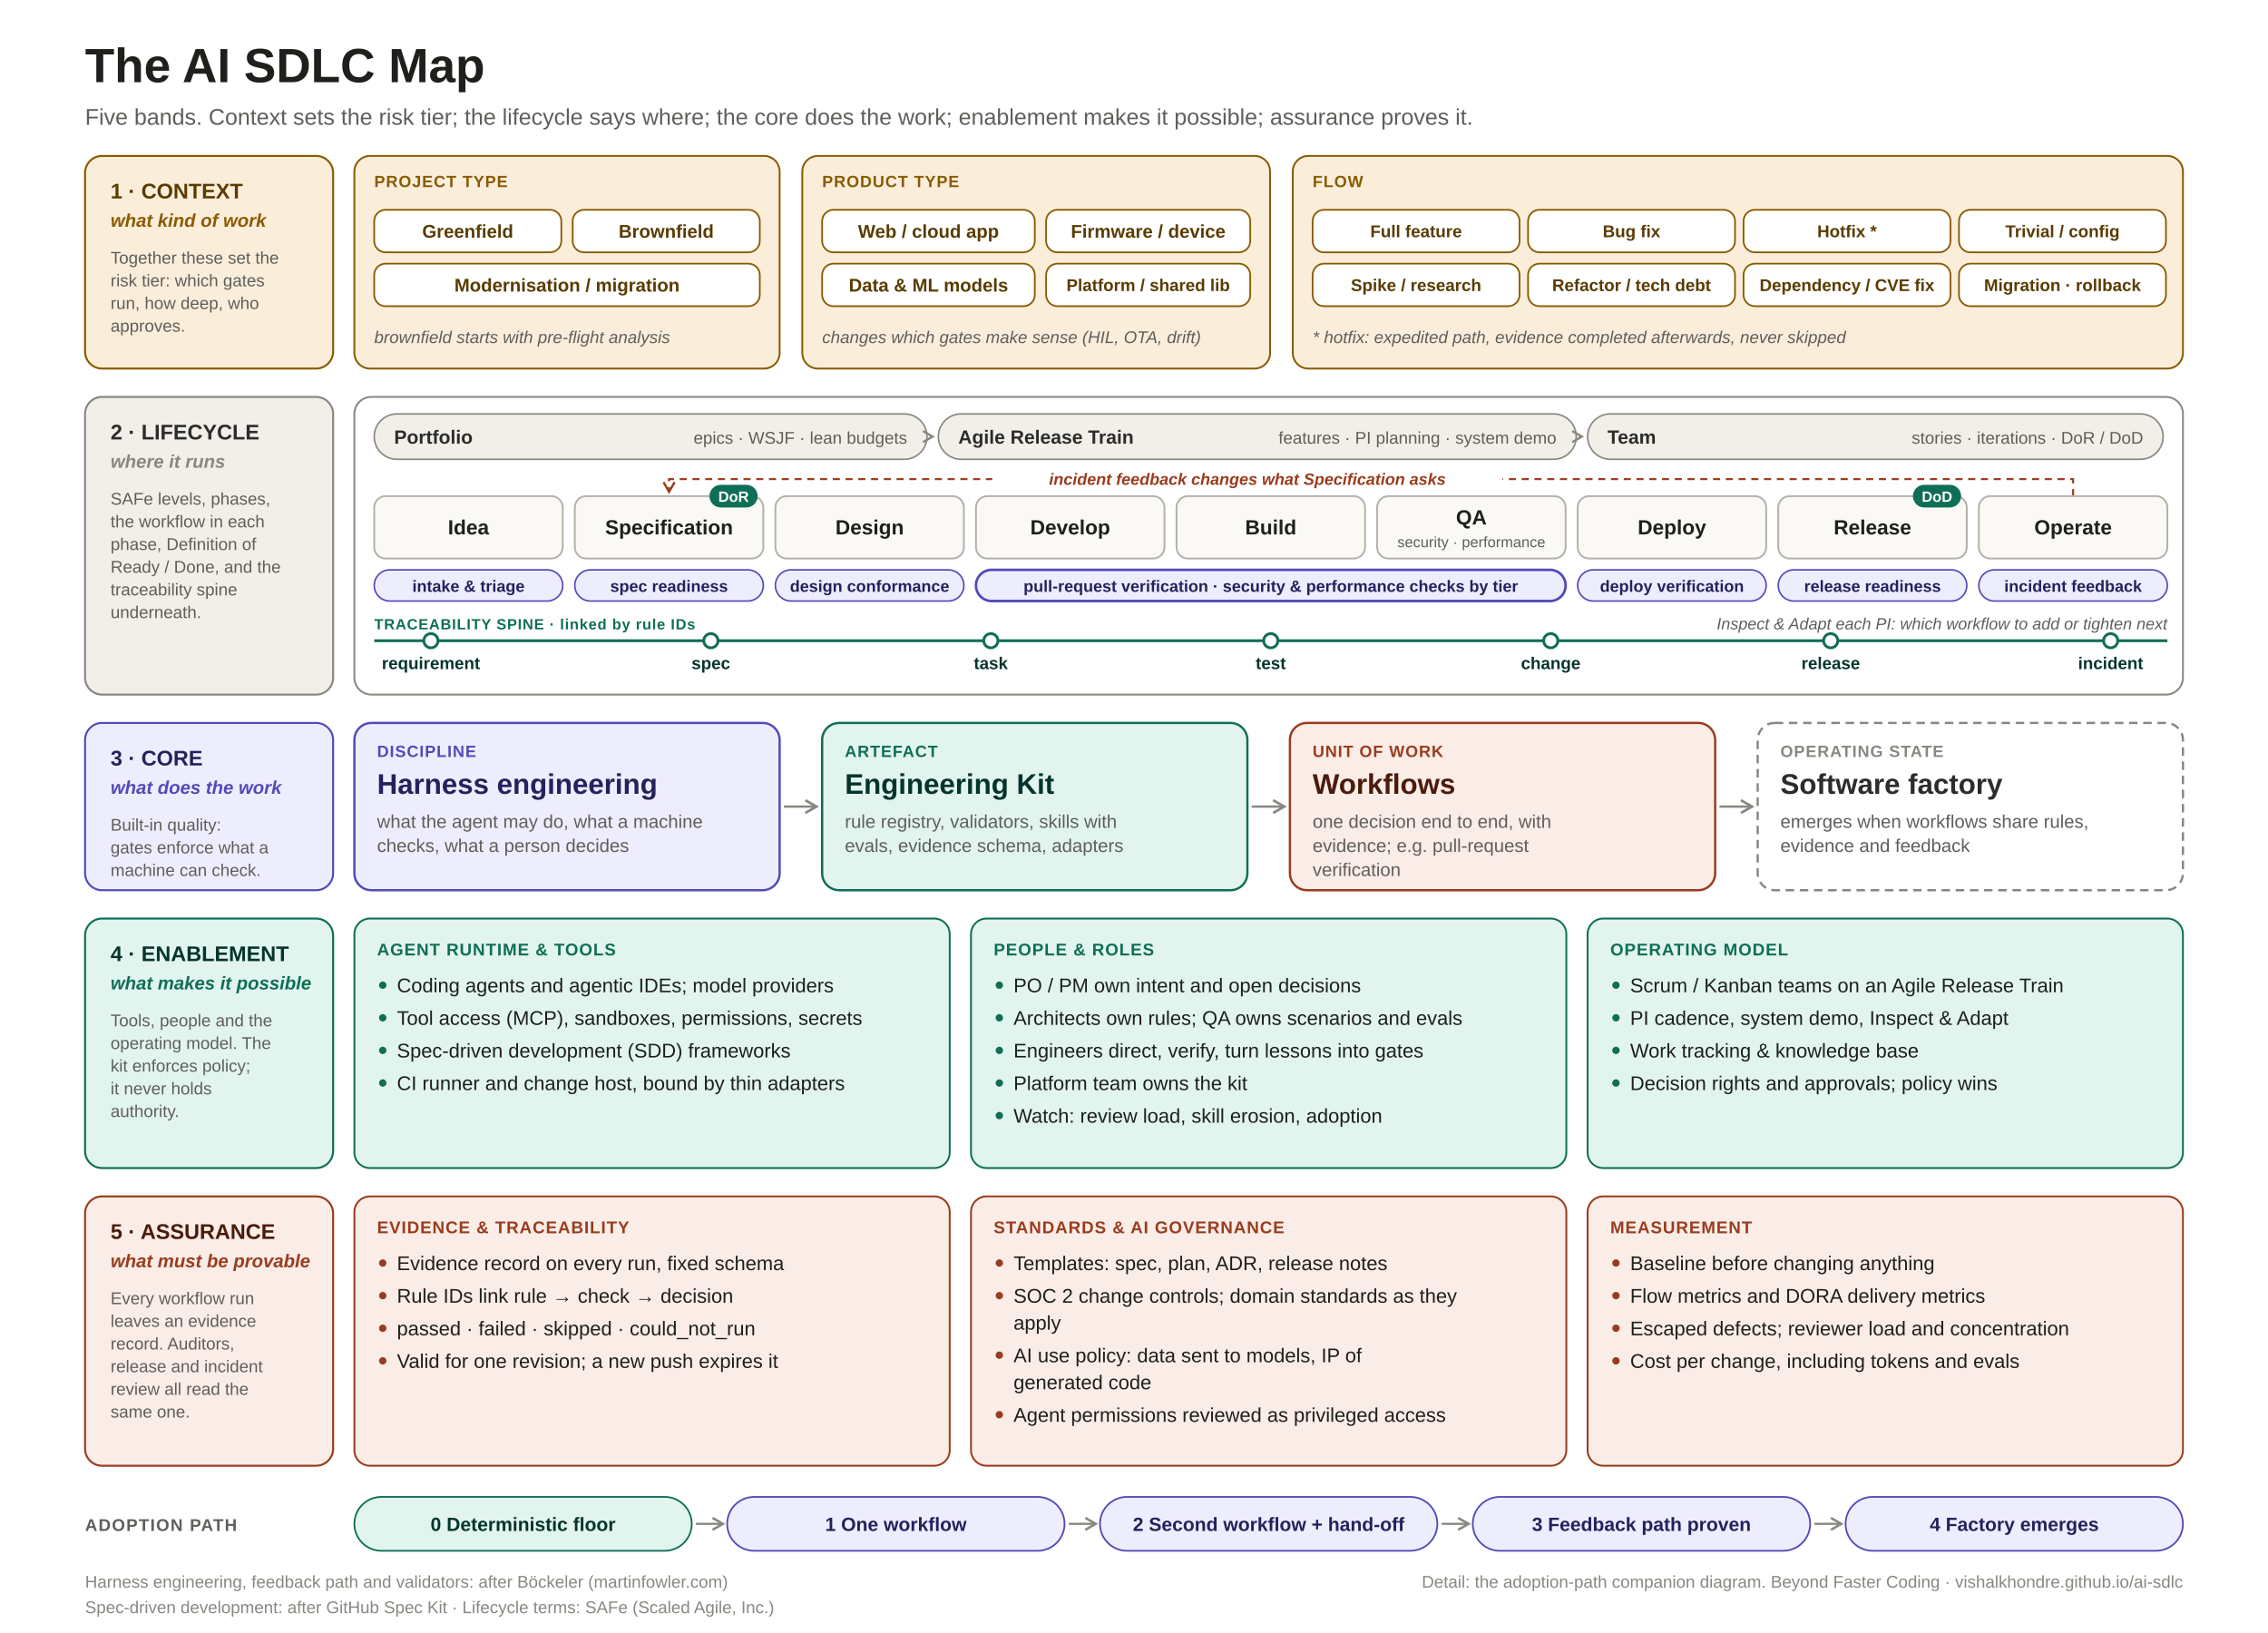
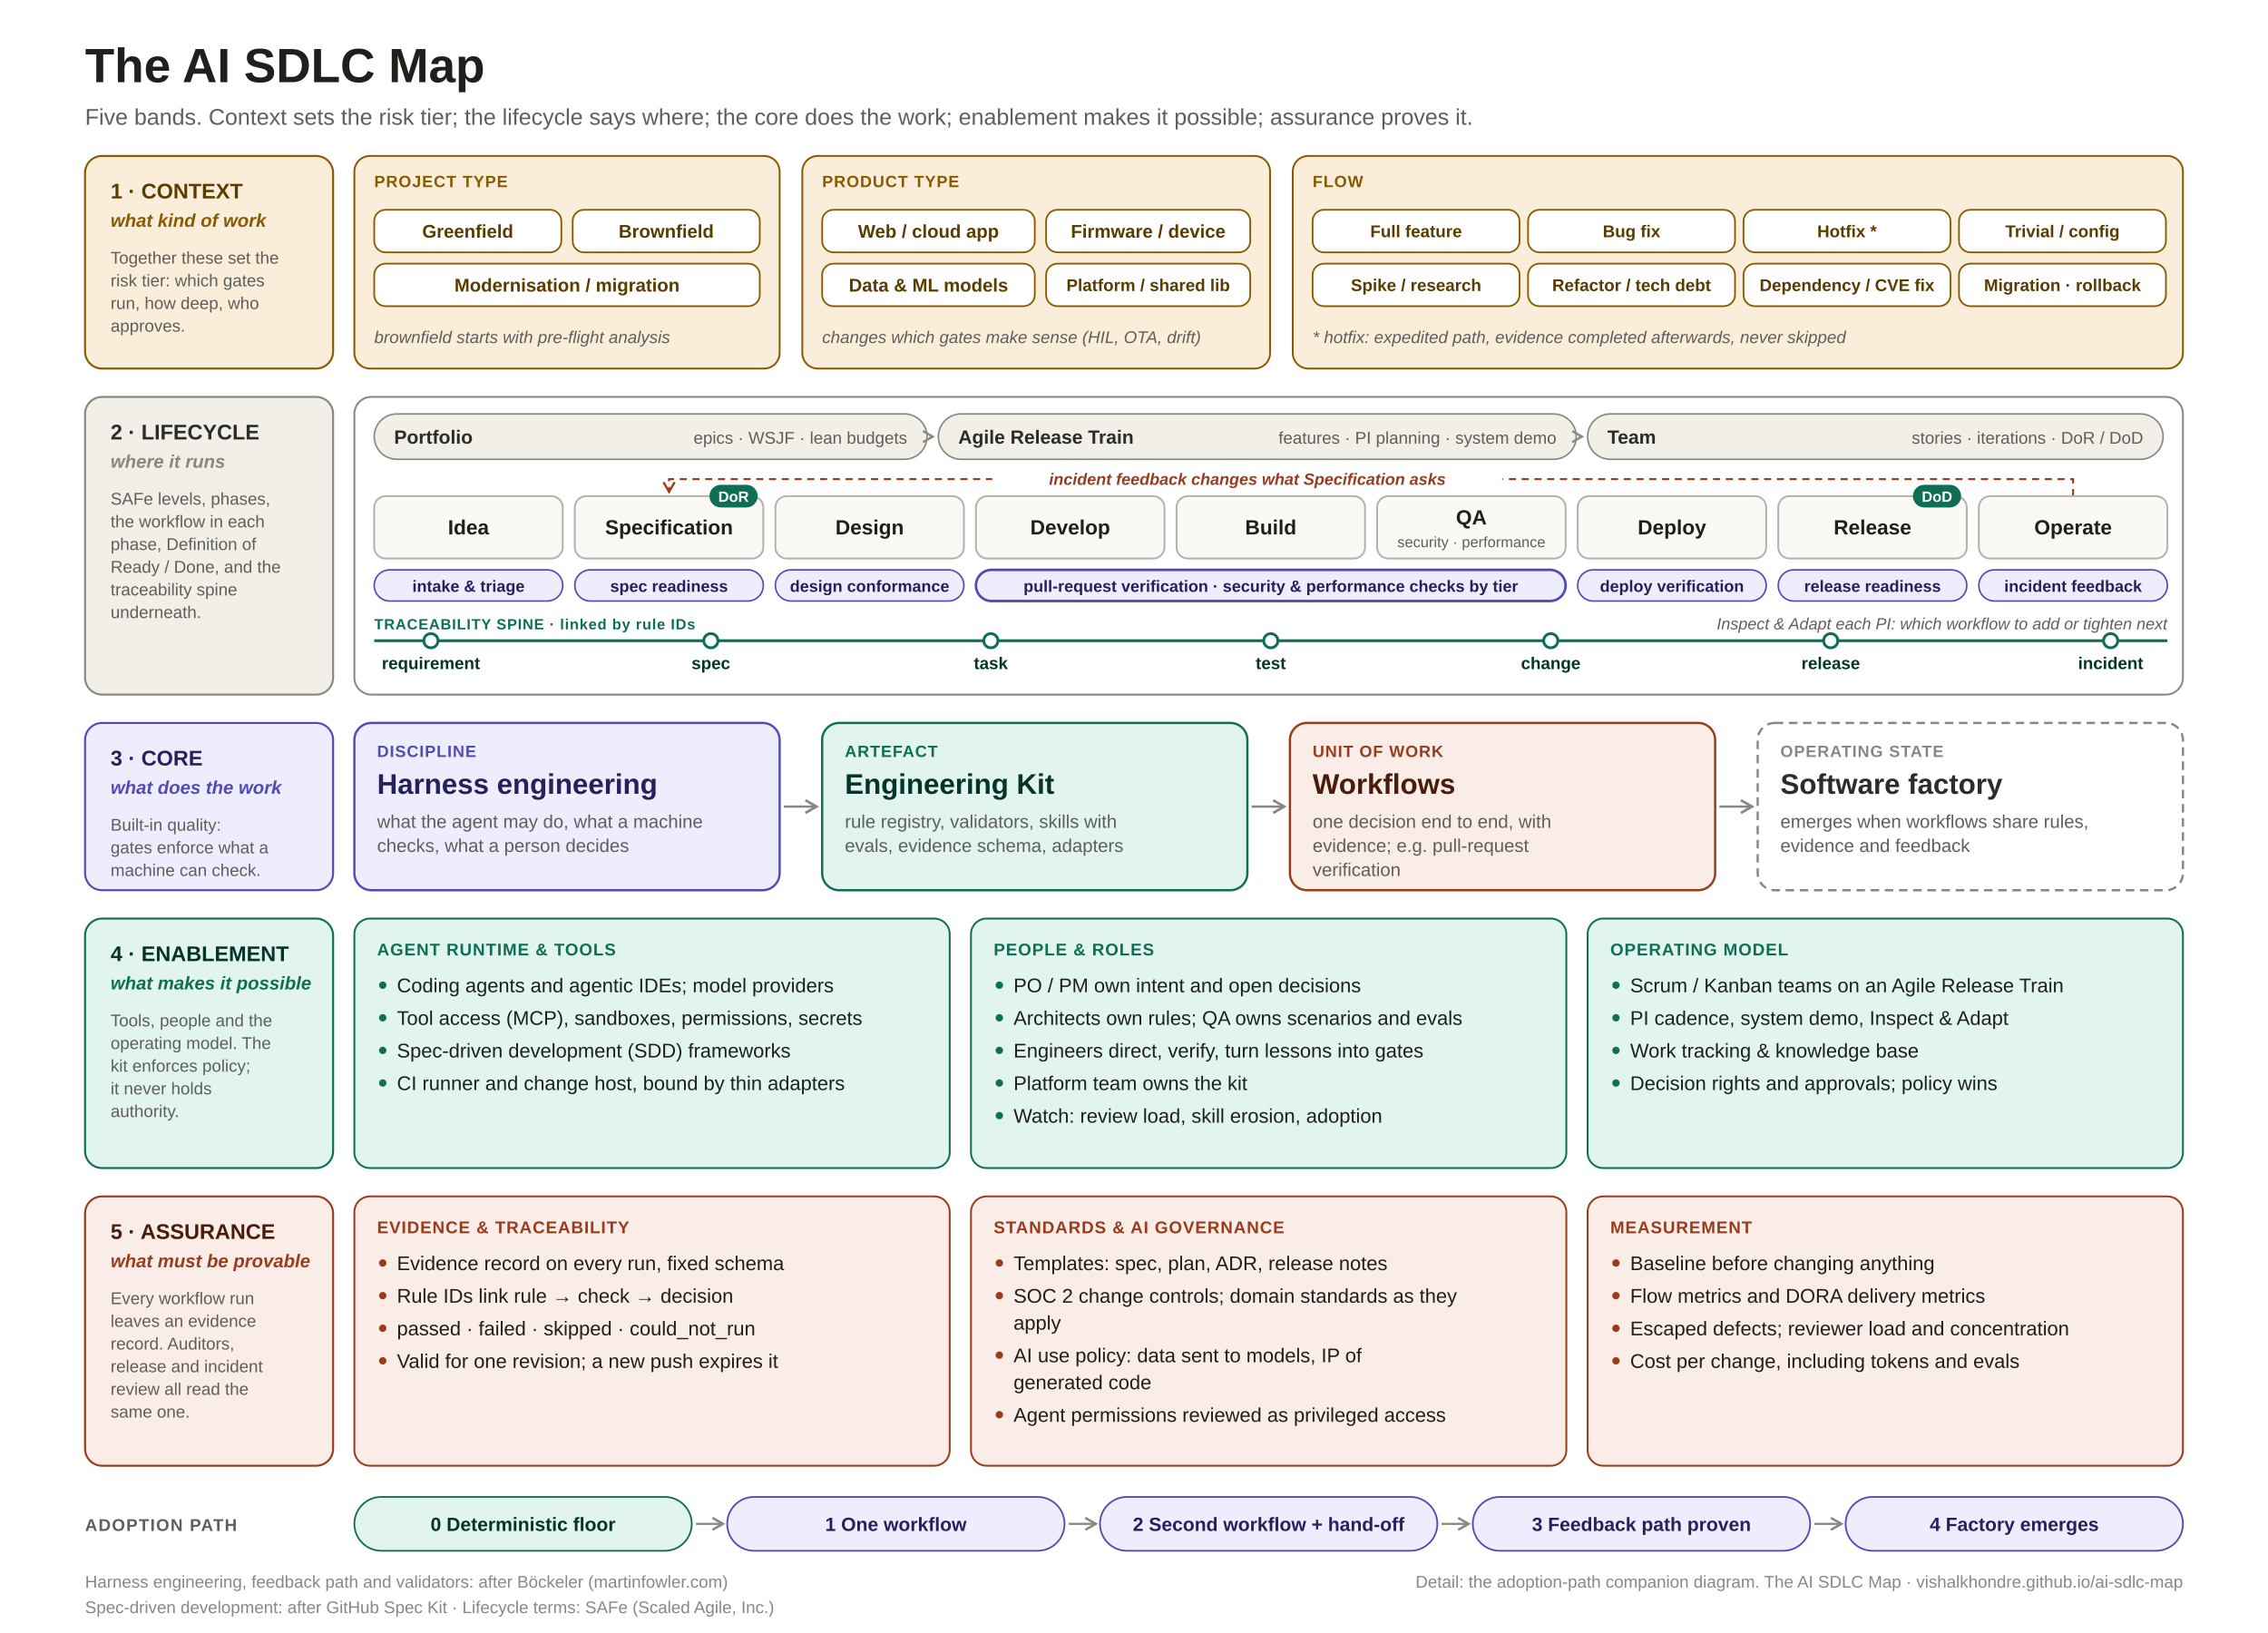
<svg xmlns="http://www.w3.org/2000/svg" width="1600" height="1152" viewBox="0 0 1600 1152" font-family="&quot;Liberation Sans&quot;,&quot;DejaVu Sans&quot;,Arial,sans-serif" data-references="aicpa-soc2 dora-metrics">
  <defs>
    <marker id="a" viewBox="0 0 10 10" refX="8" refY="5" markerWidth="7" markerHeight="7" orient="auto">
      <path d="M1 1L8 5L1 9" fill="none" stroke="#888780" stroke-width="1.6" />
    </marker>
    <marker id="p" viewBox="0 0 10 10" refX="8" refY="5" markerWidth="7" markerHeight="7" orient="auto">
      <path d="M1 1L8 5L1 9" fill="none" stroke="#534AB7" stroke-width="1.6" />
    </marker>
    <marker id="r" viewBox="0 0 10 10" refX="8" refY="5" markerWidth="7" markerHeight="7" orient="auto">
      <path d="M1 1L8 5L1 9" fill="none" stroke="#993C1D" stroke-width="1.6" />
    </marker>
  </defs>
  <rect width="1600" height="1152" fill="#fff" />
  <text x="60" y="58" font-size="34" fill="#1f1f1c" font-weight="700" text-anchor="start">The AI SDLC Map</text>
  <text x="60" y="88" font-size="16" fill="#5F5E5A" font-weight="400" text-anchor="start">Five bands. Context sets the risk tier; the lifecycle says where; the core does the work; enablement makes it possible; assurance proves it.</text>
  <rect x="60" y="110" width="175" height="150" rx="12" fill="#FAEEDA" stroke="#8a5a00" stroke-width="1.4" />
  <text x="78" y="140" font-size="15" fill="#5a3b00" font-weight="700" text-anchor="start">1 · CONTEXT</text>
  <text x="78" y="160" font-size="13" fill="#8a5a00" font-weight="600" text-anchor="start" font-style="italic">what kind of work</text>
  <text x="78" y="186" font-size="12" fill="#5F5E5A" font-weight="400" text-anchor="start">Together these set the</text>
  <text x="78" y="202" font-size="12" fill="#5F5E5A" font-weight="400" text-anchor="start">risk tier: which gates</text>
  <text x="78" y="218" font-size="12" fill="#5F5E5A" font-weight="400" text-anchor="start">run, how deep, who</text>
  <text x="78" y="234" font-size="12" fill="#5F5E5A" font-weight="400" text-anchor="start">approves.</text>
  <rect x="250" y="110" width="300" height="150" rx="11" fill="#FAEEDA" stroke="#8a5a00" stroke-width="1.3" />
  <text x="264" y="132" font-size="11.5" fill="#8a5a00" font-weight="700" text-anchor="start" letter-spacing="0.6">PROJECT TYPE</text>
  <rect x="264" y="148" width="132" height="30" rx="8" fill="#fff" stroke="#8a5a00" stroke-width="1.2" />
  <text x="330.0" y="167.68" font-size="13" fill="#5a3b00" font-weight="600" text-anchor="middle">Greenfield</text>
  <rect x="404" y="148" width="132" height="30" rx="8" fill="#fff" stroke="#8a5a00" stroke-width="1.2" />
  <text x="470.0" y="167.68" font-size="13" fill="#5a3b00" font-weight="600" text-anchor="middle">Brownfield</text>
  <rect x="264" y="186" width="272" height="30" rx="8" fill="#fff" stroke="#8a5a00" stroke-width="1.2" />
  <text x="400.0" y="205.68" font-size="13" fill="#5a3b00" font-weight="600" text-anchor="middle">Modernisation / migration</text>
  <text x="264" y="242" font-size="12" fill="#5F5E5A" font-weight="400" text-anchor="start" font-style="italic">brownfield starts with pre-flight analysis</text>
  <rect x="566" y="110" width="330" height="150" rx="11" fill="#FAEEDA" stroke="#8a5a00" stroke-width="1.3" />
  <text x="580" y="132" font-size="11.5" fill="#8a5a00" font-weight="700" text-anchor="start" letter-spacing="0.6">PRODUCT TYPE</text>
  <rect x="580" y="148" width="150" height="30" rx="8" fill="#fff" stroke="#8a5a00" stroke-width="1.2" />
  <text x="655.0" y="167.68" font-size="13" fill="#5a3b00" font-weight="600" text-anchor="middle">Web / cloud app</text>
  <rect x="738" y="148" width="144" height="30" rx="8" fill="#fff" stroke="#8a5a00" stroke-width="1.2" />
  <text x="810.0" y="167.68" font-size="13" fill="#5a3b00" font-weight="600" text-anchor="middle">Firmware / device</text>
  <rect x="580" y="186" width="150" height="30" rx="8" fill="#fff" stroke="#8a5a00" stroke-width="1.2" />
  <text x="655.0" y="205.68" font-size="13" fill="#5a3b00" font-weight="600" text-anchor="middle">Data &amp; ML models</text>
  <rect x="738" y="186" width="144" height="30" rx="8" fill="#fff" stroke="#8a5a00" stroke-width="1.2" />
  <text x="810.0" y="205.32" font-size="12" fill="#5a3b00" font-weight="600" text-anchor="middle">Platform / shared lib</text>
  <text x="580" y="242" font-size="12" fill="#5F5E5A" font-weight="400" text-anchor="start" font-style="italic">changes which gates make sense (HIL, OTA, drift)</text>
  <rect x="912" y="110" width="628" height="150" rx="11" fill="#FAEEDA" stroke="#8a5a00" stroke-width="1.3" />
  <text x="926" y="132" font-size="11.5" fill="#8a5a00" font-weight="700" text-anchor="start" letter-spacing="0.6">FLOW</text>
  <rect x="926" y="148" width="146" height="30" rx="8" fill="#fff" stroke="#8a5a00" stroke-width="1.2" />
  <text x="999.0" y="167.32" font-size="12" fill="#5a3b00" font-weight="600" text-anchor="middle">Full feature</text>
  <rect x="1078" y="148" width="146" height="30" rx="8" fill="#fff" stroke="#8a5a00" stroke-width="1.2" />
  <text x="1151.0" y="167.32" font-size="12" fill="#5a3b00" font-weight="600" text-anchor="middle">Bug fix</text>
  <rect x="1230" y="148" width="146" height="30" rx="8" fill="#fff" stroke="#8a5a00" stroke-width="1.2" />
  <text x="1303.0" y="167.32" font-size="12" fill="#5a3b00" font-weight="600" text-anchor="middle">Hotfix *</text>
  <rect x="1382" y="148" width="146" height="30" rx="8" fill="#fff" stroke="#8a5a00" stroke-width="1.2" />
  <text x="1455.0" y="167.32" font-size="12" fill="#5a3b00" font-weight="600" text-anchor="middle">Trivial / config</text>
  <rect x="926" y="186" width="146" height="30" rx="8" fill="#fff" stroke="#8a5a00" stroke-width="1.2" />
  <text x="999.0" y="205.32" font-size="12" fill="#5a3b00" font-weight="600" text-anchor="middle">Spike / research</text>
  <rect x="1078" y="186" width="146" height="30" rx="8" fill="#fff" stroke="#8a5a00" stroke-width="1.2" />
  <text x="1151.0" y="205.32" font-size="12" fill="#5a3b00" font-weight="600" text-anchor="middle">Refactor / tech debt</text>
  <rect x="1230" y="186" width="146" height="30" rx="8" fill="#fff" stroke="#8a5a00" stroke-width="1.2" />
  <text x="1303.0" y="205.32" font-size="12" fill="#5a3b00" font-weight="600" text-anchor="middle">Dependency / CVE fix</text>
  <rect x="1382" y="186" width="146" height="30" rx="8" fill="#fff" stroke="#8a5a00" stroke-width="1.2" />
  <text x="1455.0" y="205.32" font-size="12" fill="#5a3b00" font-weight="600" text-anchor="middle">Migration · rollback</text>
  <text x="926" y="242" font-size="12" fill="#5F5E5A" font-weight="400" text-anchor="start" font-style="italic">* hotfix: expedited path, evidence completed afterwards, never skipped</text>
  <rect x="60" y="280" width="175" height="210" rx="12" fill="#F1EFE8" stroke="#888780" stroke-width="1.4" />
  <text x="78" y="310" font-size="15" fill="#2C2C2A" font-weight="700" text-anchor="start">2 · LIFECYCLE</text>
  <text x="78" y="330" font-size="13" fill="#888780" font-weight="600" text-anchor="start" font-style="italic">where it runs</text>
  <text x="78" y="356" font-size="12" fill="#5F5E5A" font-weight="400" text-anchor="start">SAFe levels, phases,</text>
  <text x="78" y="372" font-size="12" fill="#5F5E5A" font-weight="400" text-anchor="start">the workflow in each</text>
  <text x="78" y="388" font-size="12" fill="#5F5E5A" font-weight="400" text-anchor="start">phase, Definition of</text>
  <text x="78" y="404" font-size="12" fill="#5F5E5A" font-weight="400" text-anchor="start">Ready / Done, and the</text>
  <text x="78" y="420" font-size="12" fill="#5F5E5A" font-weight="400" text-anchor="start">traceability spine</text>
  <text x="78" y="436" font-size="12" fill="#5F5E5A" font-weight="400" text-anchor="start">underneath.</text>
  <rect x="250" y="280" width="1290" height="210" rx="12" fill="#fff" stroke="#888780" stroke-width="1.3" />
  <rect x="264" y="292" width="390" height="32" rx="16" fill="#F1EFE8" stroke="#888780" stroke-width="1.1" />
  <text x="278" y="313" font-size="13.5" fill="#2C2C2A" font-weight="700" text-anchor="start">Portfolio</text>
  <text x="640" y="313" font-size="12" fill="#5F5E5A" font-weight="400" text-anchor="end">epics · WSJF · lean budgets</text>
  <line x1="656" y1="308" x2="658" y2="308" stroke="#888780" stroke-width="1.4" marker-end="url(#a)" />
  <rect x="662" y="292" width="450" height="32" rx="16" fill="#F1EFE8" stroke="#888780" stroke-width="1.1" />
  <text x="676" y="313" font-size="13.5" fill="#2C2C2A" font-weight="700" text-anchor="start">Agile Release Train</text>
  <text x="1098" y="313" font-size="12" fill="#5F5E5A" font-weight="400" text-anchor="end">features · PI planning · system demo</text>
  <line x1="1114" y1="308" x2="1116" y2="308" stroke="#888780" stroke-width="1.4" marker-end="url(#a)" />
  <rect x="1120" y="292" width="406" height="32" rx="16" fill="#F1EFE8" stroke="#888780" stroke-width="1.1" />
  <text x="1134" y="313" font-size="13.5" fill="#2C2C2A" font-weight="700" text-anchor="start">Team</text>
  <text x="1512" y="313" font-size="12" fill="#5F5E5A" font-weight="400" text-anchor="end">stories · iterations · DoR / DoD</text>
  <path d="M1462.5 350 L1462.5 338 L472.0 338 L472.0 347" fill="none" stroke="#993C1D" stroke-width="1.4" stroke-dasharray="5 4" marker-end="url(#r)" />
  <rect x="700" y="330" width="360" height="16" rx="3" fill="#fff" stroke="#fff" stroke-width="0" />
  <text x="880" y="342" font-size="11.5" fill="#993C1D" font-weight="600" text-anchor="middle" font-style="italic">incident feedback changes what Specification asks</text>
  <rect x="264.0" y="350" width="133" height="44" rx="8" fill="#faf9f5" stroke="#b4b2a9" stroke-width="1.3" />
  <text x="330.5" y="377" font-size="14.5" fill="#1f1f1c" font-weight="700" text-anchor="middle">Idea</text>
  <rect x="405.5" y="350" width="133" height="44" rx="8" fill="#faf9f5" stroke="#b4b2a9" stroke-width="1.3" />
  <text x="472.0" y="377" font-size="14.5" fill="#1f1f1c" font-weight="700" text-anchor="middle">Specification</text>
  <rect x="547.0" y="350" width="133" height="44" rx="8" fill="#faf9f5" stroke="#b4b2a9" stroke-width="1.3" />
  <text x="613.5" y="377" font-size="14.5" fill="#1f1f1c" font-weight="700" text-anchor="middle">Design</text>
  <rect x="688.5" y="350" width="133" height="44" rx="8" fill="#faf9f5" stroke="#b4b2a9" stroke-width="1.3" />
  <text x="755.0" y="377" font-size="14.5" fill="#1f1f1c" font-weight="700" text-anchor="middle">Develop</text>
  <rect x="830.0" y="350" width="133" height="44" rx="8" fill="#faf9f5" stroke="#b4b2a9" stroke-width="1.3" />
  <text x="896.5" y="377" font-size="14.5" fill="#1f1f1c" font-weight="700" text-anchor="middle">Build</text>
  <rect x="971.5" y="350" width="133" height="44" rx="8" fill="#faf9f5" stroke="#b4b2a9" stroke-width="1.3" />
  <text x="1038.0" y="370" font-size="14.5" fill="#1f1f1c" font-weight="700" text-anchor="middle">QA</text>
  <text x="1038.0" y="386" font-size="10.5" fill="#5F5E5A" font-weight="400" text-anchor="middle">security · performance</text>
  <rect x="1113.0" y="350" width="133" height="44" rx="8" fill="#faf9f5" stroke="#b4b2a9" stroke-width="1.3" />
  <text x="1179.5" y="377" font-size="14.5" fill="#1f1f1c" font-weight="700" text-anchor="middle">Deploy</text>
  <rect x="1254.5" y="350" width="133" height="44" rx="8" fill="#faf9f5" stroke="#b4b2a9" stroke-width="1.3" />
  <text x="1321.0" y="377" font-size="14.5" fill="#1f1f1c" font-weight="700" text-anchor="middle">Release</text>
  <rect x="1396.0" y="350" width="133" height="44" rx="8" fill="#faf9f5" stroke="#b4b2a9" stroke-width="1.3" />
  <text x="1462.5" y="377" font-size="14.5" fill="#1f1f1c" font-weight="700" text-anchor="middle">Operate</text>
  <rect x="500.5" y="342" width="34" height="16" rx="8" fill="#0F6E56" stroke="#0F6E56" stroke-width="0" />
  <text x="517.5" y="354" font-size="10.5" fill="#fff" font-weight="700" text-anchor="middle">DoR</text>
  <rect x="1349.5" y="342" width="34" height="16" rx="8" fill="#0F6E56" stroke="#0F6E56" stroke-width="0" />
  <text x="1366.5" y="354" font-size="10.5" fill="#fff" font-weight="700" text-anchor="middle">DoD</text>
  <rect x="264.0" y="402" width="133.0" height="22" rx="11" fill="#EEEDFE" stroke="#534AB7" stroke-width="1.1" />
  <text x="330.5" y="417.5" font-size="11.5" fill="#26215C" font-weight="600" text-anchor="middle">intake &amp; triage</text>
  <rect x="405.5" y="402" width="133.0" height="22" rx="11" fill="#EEEDFE" stroke="#534AB7" stroke-width="1.1" />
  <text x="472.0" y="417.5" font-size="11.5" fill="#26215C" font-weight="600" text-anchor="middle">spec readiness</text>
  <rect x="547.0" y="402" width="133.0" height="22" rx="11" fill="#EEEDFE" stroke="#534AB7" stroke-width="1.1" />
  <text x="613.5" y="417.5" font-size="11.5" fill="#26215C" font-weight="600" text-anchor="middle">design conformance</text>
  <rect x="688.5" y="402" width="416.0" height="22" rx="11" fill="#EEEDFE" stroke="#534AB7" stroke-width="1.8" />
  <text x="896.5" y="417.5" font-size="11.5" fill="#26215C" font-weight="700" text-anchor="middle">pull-request verification  ·  security &amp; performance checks by tier</text>
  <rect x="1113.0" y="402" width="133.0" height="22" rx="11" fill="#EEEDFE" stroke="#534AB7" stroke-width="1.1" />
  <text x="1179.5" y="417.5" font-size="11.5" fill="#26215C" font-weight="600" text-anchor="middle">deploy verification</text>
  <rect x="1254.5" y="402" width="133.0" height="22" rx="11" fill="#EEEDFE" stroke="#534AB7" stroke-width="1.1" />
  <text x="1321.0" y="417.5" font-size="11.5" fill="#26215C" font-weight="600" text-anchor="middle">release readiness</text>
  <rect x="1396.0" y="402" width="133.0" height="22" rx="11" fill="#EEEDFE" stroke="#534AB7" stroke-width="1.1" />
  <text x="1462.5" y="417.5" font-size="11.5" fill="#26215C" font-weight="600" text-anchor="middle">incident feedback</text>
  <line x1="264.0" y1="452" x2="1529.0" y2="452" stroke="#0F6E56" stroke-width="2" />
  <circle cx="304.0" cy="452" r="5" fill="#fff" stroke="#0F6E56" stroke-width="2" />
  <text x="304.0" y="472" font-size="12" fill="#04342C" font-weight="600" text-anchor="middle">requirement</text>
  <circle cx="501.5" cy="452" r="5" fill="#fff" stroke="#0F6E56" stroke-width="2" />
  <text x="501.5" y="472" font-size="12" fill="#04342C" font-weight="600" text-anchor="middle">spec</text>
  <circle cx="699.0" cy="452" r="5" fill="#fff" stroke="#0F6E56" stroke-width="2" />
  <text x="699.0" y="472" font-size="12" fill="#04342C" font-weight="600" text-anchor="middle">task</text>
  <circle cx="896.5" cy="452" r="5" fill="#fff" stroke="#0F6E56" stroke-width="2" />
  <text x="896.5" y="472" font-size="12" fill="#04342C" font-weight="600" text-anchor="middle">test</text>
  <circle cx="1094.0" cy="452" r="5" fill="#fff" stroke="#0F6E56" stroke-width="2" />
  <text x="1094.0" y="472" font-size="12" fill="#04342C" font-weight="600" text-anchor="middle">change</text>
  <circle cx="1291.5" cy="452" r="5" fill="#fff" stroke="#0F6E56" stroke-width="2" />
  <text x="1291.5" y="472" font-size="12" fill="#04342C" font-weight="600" text-anchor="middle">release</text>
  <circle cx="1489.0" cy="452" r="5" fill="#fff" stroke="#0F6E56" stroke-width="2" />
  <text x="1489.0" y="472" font-size="12" fill="#04342C" font-weight="600" text-anchor="middle">incident</text>
  <text x="264.0" y="444" font-size="10.5" fill="#0F6E56" font-weight="700" text-anchor="start" letter-spacing="0.5">TRACEABILITY SPINE · linked by rule IDs</text>
  <text x="1529.0" y="444" font-size="11.5" fill="#5F5E5A" font-weight="400" text-anchor="end" font-style="italic">Inspect &amp; Adapt each PI: which workflow to add or tighten next</text>
  <rect x="60" y="510" width="175" height="118" rx="12" fill="#EEEDFE" stroke="#534AB7" stroke-width="1.4" />
  <text x="78" y="540" font-size="15" fill="#26215C" font-weight="700" text-anchor="start">3 · CORE</text>
  <text x="78" y="560" font-size="13" fill="#534AB7" font-weight="600" text-anchor="start" font-style="italic">what does the work</text>
  <text x="78" y="586" font-size="12" fill="#5F5E5A" font-weight="400" text-anchor="start">Built-in quality:</text>
  <text x="78" y="602" font-size="12" fill="#5F5E5A" font-weight="400" text-anchor="start">gates enforce what a</text>
  <text x="78" y="618" font-size="12" fill="#5F5E5A" font-weight="400" text-anchor="start">machine can check.</text>
  <rect x="250" y="510" width="300" height="118" rx="12" fill="#EEEDFE" stroke="#534AB7" stroke-width="1.6" />
  <text x="266" y="534" font-size="11.5" fill="#534AB7" font-weight="700" text-anchor="start" letter-spacing="0.6">DISCIPLINE</text>
  <text x="266" y="560" font-size="20" fill="#26215C" font-weight="700" text-anchor="start">Harness engineering</text>
  <text x="266" y="584" font-size="13" fill="#5F5E5A" font-weight="400" text-anchor="start">what the agent may do, what a machine</text>
  <text x="266" y="601" font-size="13" fill="#5F5E5A" font-weight="400" text-anchor="start">checks, what a person decides</text>
  <line x1="553" y1="569.0" x2="576" y2="569.0" stroke="#888780" stroke-width="1.6" marker-end="url(#a)" />
  <rect x="580" y="510" width="300" height="118" rx="12" fill="#E1F5EE" stroke="#0F6E56" stroke-width="1.6" />
  <text x="596" y="534" font-size="11.5" fill="#0F6E56" font-weight="700" text-anchor="start" letter-spacing="0.6">ARTEFACT</text>
  <text x="596" y="560" font-size="20" fill="#04342C" font-weight="700" text-anchor="start">Engineering Kit</text>
  <text x="596" y="584" font-size="13" fill="#5F5E5A" font-weight="400" text-anchor="start">rule registry, validators, skills with</text>
  <text x="596" y="601" font-size="13" fill="#5F5E5A" font-weight="400" text-anchor="start">evals, evidence schema, adapters</text>
  <line x1="883" y1="569.0" x2="906" y2="569.0" stroke="#888780" stroke-width="1.6" marker-end="url(#a)" />
  <rect x="910" y="510" width="300" height="118" rx="12" fill="#FAECE7" stroke="#993C1D" stroke-width="1.6" />
  <text x="926" y="534" font-size="11.5" fill="#993C1D" font-weight="700" text-anchor="start" letter-spacing="0.6">UNIT OF WORK</text>
  <text x="926" y="560" font-size="20" fill="#4A1B0C" font-weight="700" text-anchor="start">Workflows</text>
  <text x="926" y="584" font-size="13" fill="#5F5E5A" font-weight="400" text-anchor="start">one decision end to end, with</text>
  <text x="926" y="601" font-size="13" fill="#5F5E5A" font-weight="400" text-anchor="start">evidence; e.g. pull-request</text>
  <text x="926" y="618" font-size="13" fill="#5F5E5A" font-weight="400" text-anchor="start">verification</text>
  <line x1="1213" y1="569.0" x2="1236" y2="569.0" stroke="#888780" stroke-width="1.6" marker-end="url(#a)" />
  <rect x="1240" y="510" width="300" height="118" rx="12" fill="#fff" stroke="#888780" stroke-width="1.6" stroke-dasharray="6 4" />
  <text x="1256" y="534" font-size="11.5" fill="#888780" font-weight="700" text-anchor="start" letter-spacing="0.6">OPERATING STATE</text>
  <text x="1256" y="560" font-size="20" fill="#2C2C2A" font-weight="700" text-anchor="start">Software factory</text>
  <text x="1256" y="584" font-size="13" fill="#5F5E5A" font-weight="400" text-anchor="start">emerges when workflows share rules,</text>
  <text x="1256" y="601" font-size="13" fill="#5F5E5A" font-weight="400" text-anchor="start">evidence and feedback</text>
  <rect x="60" y="648" width="175" height="176" rx="12" fill="#E1F5EE" stroke="#0F6E56" stroke-width="1.4" />
  <text x="78" y="678" font-size="15" fill="#04342C" font-weight="700" text-anchor="start">4 · ENABLEMENT</text>
  <text x="78" y="698" font-size="13" fill="#0F6E56" font-weight="600" text-anchor="start" font-style="italic">what makes it possible</text>
  <text x="78" y="724" font-size="12" fill="#5F5E5A" font-weight="400" text-anchor="start">Tools, people and the</text>
  <text x="78" y="740" font-size="12" fill="#5F5E5A" font-weight="400" text-anchor="start">operating model. The</text>
  <text x="78" y="756" font-size="12" fill="#5F5E5A" font-weight="400" text-anchor="start">kit enforces policy;</text>
  <text x="78" y="772" font-size="12" fill="#5F5E5A" font-weight="400" text-anchor="start">it never holds</text>
  <text x="78" y="788" font-size="12" fill="#5F5E5A" font-weight="400" text-anchor="start">authority.</text>
  <rect x="250" y="648" width="420" height="176" rx="11" fill="#E1F5EE" stroke="#0F6E56" stroke-width="1.3" />
  <text x="266" y="674" font-size="12" fill="#0F6E56" font-weight="700" text-anchor="start" letter-spacing="0.6">AGENT RUNTIME &amp; TOOLS</text>
  <circle cx="270" cy="695" r="2.6" fill="#0F6E56" />
  <text x="280" y="700" font-size="14" fill="#1f1f1c" font-weight="400" text-anchor="start">Coding agents and agentic IDEs; model providers</text>
  <circle cx="270" cy="718" r="2.6" fill="#0F6E56" />
  <text x="280" y="723" font-size="14" fill="#1f1f1c" font-weight="400" text-anchor="start">Tool access (MCP), sandboxes, permissions, secrets</text>
  <circle cx="270" cy="741" r="2.6" fill="#0F6E56" />
  <text x="280" y="746" font-size="14" fill="#1f1f1c" font-weight="400" text-anchor="start">Spec-driven development (SDD) frameworks</text>
  <circle cx="270" cy="764" r="2.6" fill="#0F6E56" />
  <text x="280" y="769" font-size="14" fill="#1f1f1c" font-weight="400" text-anchor="start">CI runner and change host, bound by thin adapters</text>
  <rect x="685" y="648" width="420" height="176" rx="11" fill="#E1F5EE" stroke="#0F6E56" stroke-width="1.3" />
  <text x="701" y="674" font-size="12" fill="#0F6E56" font-weight="700" text-anchor="start" letter-spacing="0.6">PEOPLE &amp; ROLES</text>
  <circle cx="705" cy="695" r="2.6" fill="#0F6E56" />
  <text x="715" y="700" font-size="14" fill="#1f1f1c" font-weight="400" text-anchor="start">PO / PM own intent and open decisions</text>
  <circle cx="705" cy="718" r="2.6" fill="#0F6E56" />
  <text x="715" y="723" font-size="14" fill="#1f1f1c" font-weight="400" text-anchor="start">Architects own rules; QA owns scenarios and evals</text>
  <circle cx="705" cy="741" r="2.6" fill="#0F6E56" />
  <text x="715" y="746" font-size="14" fill="#1f1f1c" font-weight="400" text-anchor="start">Engineers direct, verify, turn lessons into gates</text>
  <circle cx="705" cy="764" r="2.6" fill="#0F6E56" />
  <text x="715" y="769" font-size="14" fill="#1f1f1c" font-weight="400" text-anchor="start">Platform team owns the kit</text>
  <circle cx="705" cy="787" r="2.6" fill="#0F6E56" />
  <text x="715" y="792" font-size="14" fill="#1f1f1c" font-weight="400" text-anchor="start">Watch: review load, skill erosion, adoption</text>
  <rect x="1120" y="648" width="420" height="176" rx="11" fill="#E1F5EE" stroke="#0F6E56" stroke-width="1.3" />
  <text x="1136" y="674" font-size="12" fill="#0F6E56" font-weight="700" text-anchor="start" letter-spacing="0.6">OPERATING MODEL</text>
  <circle cx="1140" cy="695" r="2.6" fill="#0F6E56" />
  <text x="1150" y="700" font-size="14" fill="#1f1f1c" font-weight="400" text-anchor="start">Scrum / Kanban teams on an Agile Release Train</text>
  <circle cx="1140" cy="718" r="2.6" fill="#0F6E56" />
  <text x="1150" y="723" font-size="14" fill="#1f1f1c" font-weight="400" text-anchor="start">PI cadence, system demo, Inspect &amp; Adapt</text>
  <circle cx="1140" cy="741" r="2.6" fill="#0F6E56" />
  <text x="1150" y="746" font-size="14" fill="#1f1f1c" font-weight="400" text-anchor="start">Work tracking &amp; knowledge base</text>
  <circle cx="1140" cy="764" r="2.6" fill="#0F6E56" />
  <text x="1150" y="769" font-size="14" fill="#1f1f1c" font-weight="400" text-anchor="start">Decision rights and approvals; policy wins</text>
  <rect x="60" y="844" width="175" height="190" rx="12" fill="#FAECE7" stroke="#993C1D" stroke-width="1.4" />
  <text x="78" y="874" font-size="15" fill="#4A1B0C" font-weight="700" text-anchor="start">5 · ASSURANCE</text>
  <text x="78" y="894" font-size="13" fill="#993C1D" font-weight="600" text-anchor="start" font-style="italic">what must be provable</text>
  <text x="78" y="920" font-size="12" fill="#5F5E5A" font-weight="400" text-anchor="start">Every workflow run</text>
  <text x="78" y="936" font-size="12" fill="#5F5E5A" font-weight="400" text-anchor="start">leaves an evidence</text>
  <text x="78" y="952" font-size="12" fill="#5F5E5A" font-weight="400" text-anchor="start">record. Auditors,</text>
  <text x="78" y="968" font-size="12" fill="#5F5E5A" font-weight="400" text-anchor="start">release and incident</text>
  <text x="78" y="984" font-size="12" fill="#5F5E5A" font-weight="400" text-anchor="start">review all read the</text>
  <text x="78" y="1000" font-size="12" fill="#5F5E5A" font-weight="400" text-anchor="start">same one.</text>
  <rect x="250" y="844" width="420" height="190" rx="11" fill="#FAECE7" stroke="#993C1D" stroke-width="1.3" />
  <text x="266" y="870" font-size="12" fill="#993C1D" font-weight="700" text-anchor="start" letter-spacing="0.6">EVIDENCE &amp; TRACEABILITY</text>
  <circle cx="270" cy="891" r="2.6" fill="#993C1D" />
  <text x="280" y="896" font-size="14" fill="#1f1f1c" font-weight="400" text-anchor="start">Evidence record on every run, fixed schema</text>
  <circle cx="270" cy="914" r="2.6" fill="#993C1D" />
  <text x="280" y="919" font-size="14" fill="#1f1f1c" font-weight="400" text-anchor="start">Rule IDs link rule → check → decision</text>
  <circle cx="270" cy="937" r="2.6" fill="#993C1D" />
  <text x="280" y="942" font-size="14" fill="#1f1f1c" font-weight="400" text-anchor="start">passed · failed · skipped · could_not_run</text>
  <circle cx="270" cy="960" r="2.6" fill="#993C1D" />
  <text x="280" y="965" font-size="14" fill="#1f1f1c" font-weight="400" text-anchor="start">Valid for one revision; a new push expires it</text>
  <rect x="685" y="844" width="420" height="190" rx="11" fill="#FAECE7" stroke="#993C1D" stroke-width="1.3" />
  <text x="701" y="870" font-size="12" fill="#993C1D" font-weight="700" text-anchor="start" letter-spacing="0.6">STANDARDS &amp; AI GOVERNANCE</text>
  <circle cx="705" cy="891" r="2.6" fill="#993C1D" />
  <text x="715" y="896" font-size="14" fill="#1f1f1c" font-weight="400" text-anchor="start">Templates: spec, plan, ADR, release notes</text>
  <circle cx="705" cy="914" r="2.6" fill="#993C1D" />
  <text x="715" y="919" font-size="14" fill="#1f1f1c" font-weight="400" text-anchor="start">SOC 2 change controls; domain standards as they</text>
  <text x="715" y="938" font-size="14" fill="#1f1f1c" font-weight="400" text-anchor="start">apply</text>
  <circle cx="705" cy="956" r="2.6" fill="#993C1D" />
  <text x="715" y="961" font-size="14" fill="#1f1f1c" font-weight="400" text-anchor="start">AI use policy: data sent to models, IP of</text>
  <text x="715" y="980" font-size="14" fill="#1f1f1c" font-weight="400" text-anchor="start">generated code</text>
  <circle cx="705" cy="998" r="2.6" fill="#993C1D" />
  <text x="715" y="1003" font-size="14" fill="#1f1f1c" font-weight="400" text-anchor="start">Agent permissions reviewed as privileged access</text>
  <rect x="1120" y="844" width="420" height="190" rx="11" fill="#FAECE7" stroke="#993C1D" stroke-width="1.3" />
  <text x="1136" y="870" font-size="12" fill="#993C1D" font-weight="700" text-anchor="start" letter-spacing="0.6">MEASUREMENT</text>
  <circle cx="1140" cy="891" r="2.6" fill="#993C1D" />
  <text x="1150" y="896" font-size="14" fill="#1f1f1c" font-weight="400" text-anchor="start">Baseline before changing anything</text>
  <circle cx="1140" cy="914" r="2.6" fill="#993C1D" />
  <text x="1150" y="919" font-size="14" fill="#1f1f1c" font-weight="400" text-anchor="start">Flow metrics and DORA delivery metrics</text>
  <circle cx="1140" cy="937" r="2.6" fill="#993C1D" />
  <text x="1150" y="942" font-size="14" fill="#1f1f1c" font-weight="400" text-anchor="start">Escaped defects; reviewer load and concentration</text>
  <circle cx="1140" cy="960" r="2.6" fill="#993C1D" />
  <text x="1150" y="965" font-size="14" fill="#1f1f1c" font-weight="400" text-anchor="start">Cost per change, including tokens and evals</text>
  <text x="60" y="1080" font-size="12" fill="#5F5E5A" font-weight="700" text-anchor="start" letter-spacing="0.8">ADOPTION PATH</text>
  <rect x="250" y="1056" width="238" height="38" rx="19" fill="#E1F5EE" stroke="#0F6E56" stroke-width="1.2" />
  <text x="369.0" y="1080" font-size="13.5" fill="#04342C" font-weight="700" text-anchor="middle">0  Deterministic floor</text>
  <line x1="491" y1="1075" x2="510" y2="1075" stroke="#888780" stroke-width="1.5" marker-end="url(#a)" />
  <rect x="513" y="1056" width="238" height="38" rx="19" fill="#EEEDFE" stroke="#534AB7" stroke-width="1.2" />
  <text x="632.0" y="1080" font-size="13.5" fill="#26215C" font-weight="700" text-anchor="middle">1  One workflow</text>
  <line x1="754" y1="1075" x2="773" y2="1075" stroke="#888780" stroke-width="1.5" marker-end="url(#a)" />
  <rect x="776" y="1056" width="238" height="38" rx="19" fill="#EEEDFE" stroke="#534AB7" stroke-width="1.2" />
  <text x="895.0" y="1080" font-size="13.5" fill="#26215C" font-weight="700" text-anchor="middle">2  Second workflow + hand-off</text>
  <line x1="1017" y1="1075" x2="1036" y2="1075" stroke="#888780" stroke-width="1.5" marker-end="url(#a)" />
  <rect x="1039" y="1056" width="238" height="38" rx="19" fill="#EEEDFE" stroke="#534AB7" stroke-width="1.2" />
  <text x="1158.0" y="1080" font-size="13.5" fill="#26215C" font-weight="700" text-anchor="middle">3  Feedback path proven</text>
  <line x1="1280" y1="1075" x2="1299" y2="1075" stroke="#888780" stroke-width="1.5" marker-end="url(#a)" />
  <rect x="1302" y="1056" width="238" height="38" rx="19" fill="#EEEDFE" stroke="#534AB7" stroke-width="1.2" />
  <text x="1421.0" y="1080" font-size="13.5" fill="#26215C" font-weight="700" text-anchor="middle">4  Factory emerges</text>
  <text class="credit" data-references="bockeler-harness bockeler-sensors" x="60" y="1120" font-size="12" fill="#888780" text-anchor="start">Harness engineering, feedback path and validators: after Böckeler (martinfowler.com)</text>
  <text class="credit" data-references="spec-kit safe-framework" x="60" y="1138" font-size="12" fill="#888780" text-anchor="start">Spec-driven development: after GitHub Spec Kit · Lifecycle terms: SAFe (Scaled Agile, Inc.)</text>
-   <text x="1540" y="1120" font-size="12" fill="#888780" font-weight="400" text-anchor="end">Detail: the adoption-path companion diagram.  Beyond Faster Coding · vishalkhondre.github.io/ai-sdlc</text>
+   <text x="1540" y="1120" font-size="12" fill="#888780" font-weight="400" text-anchor="end">Detail: the adoption-path companion diagram.  The AI SDLC Map · vishalkhondre.github.io/ai-sdlc-map</text>
</svg>
